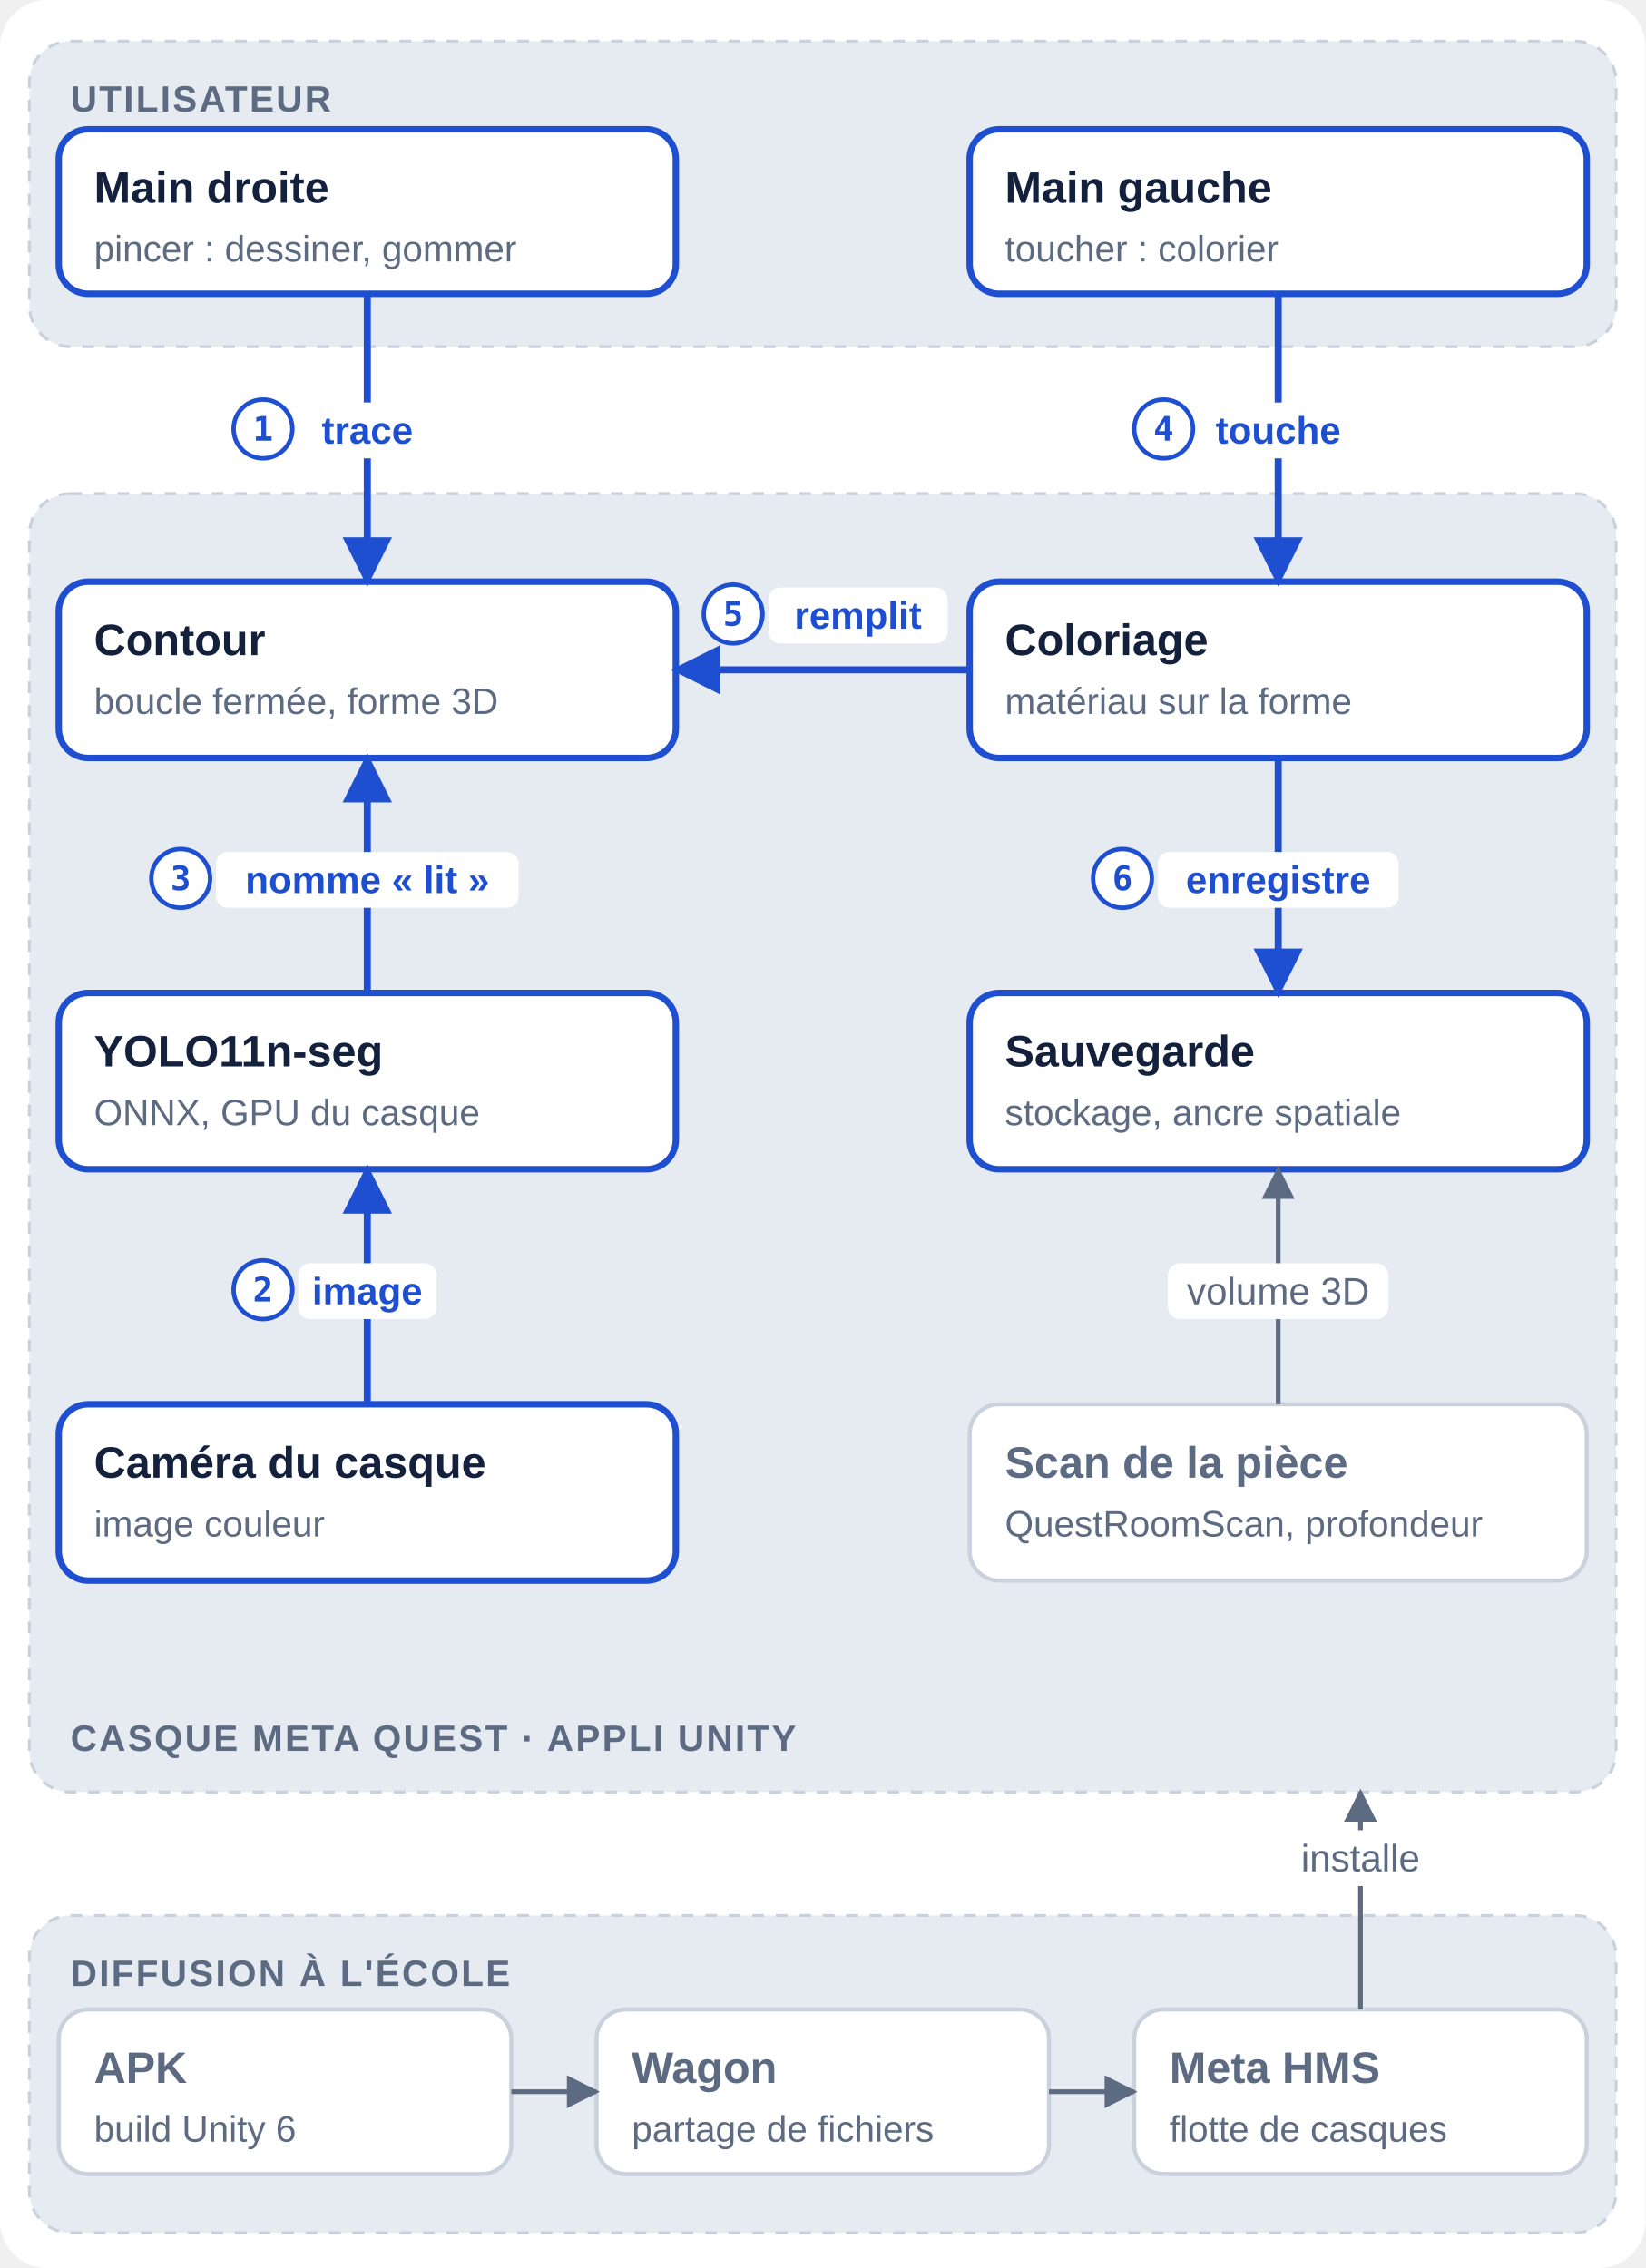
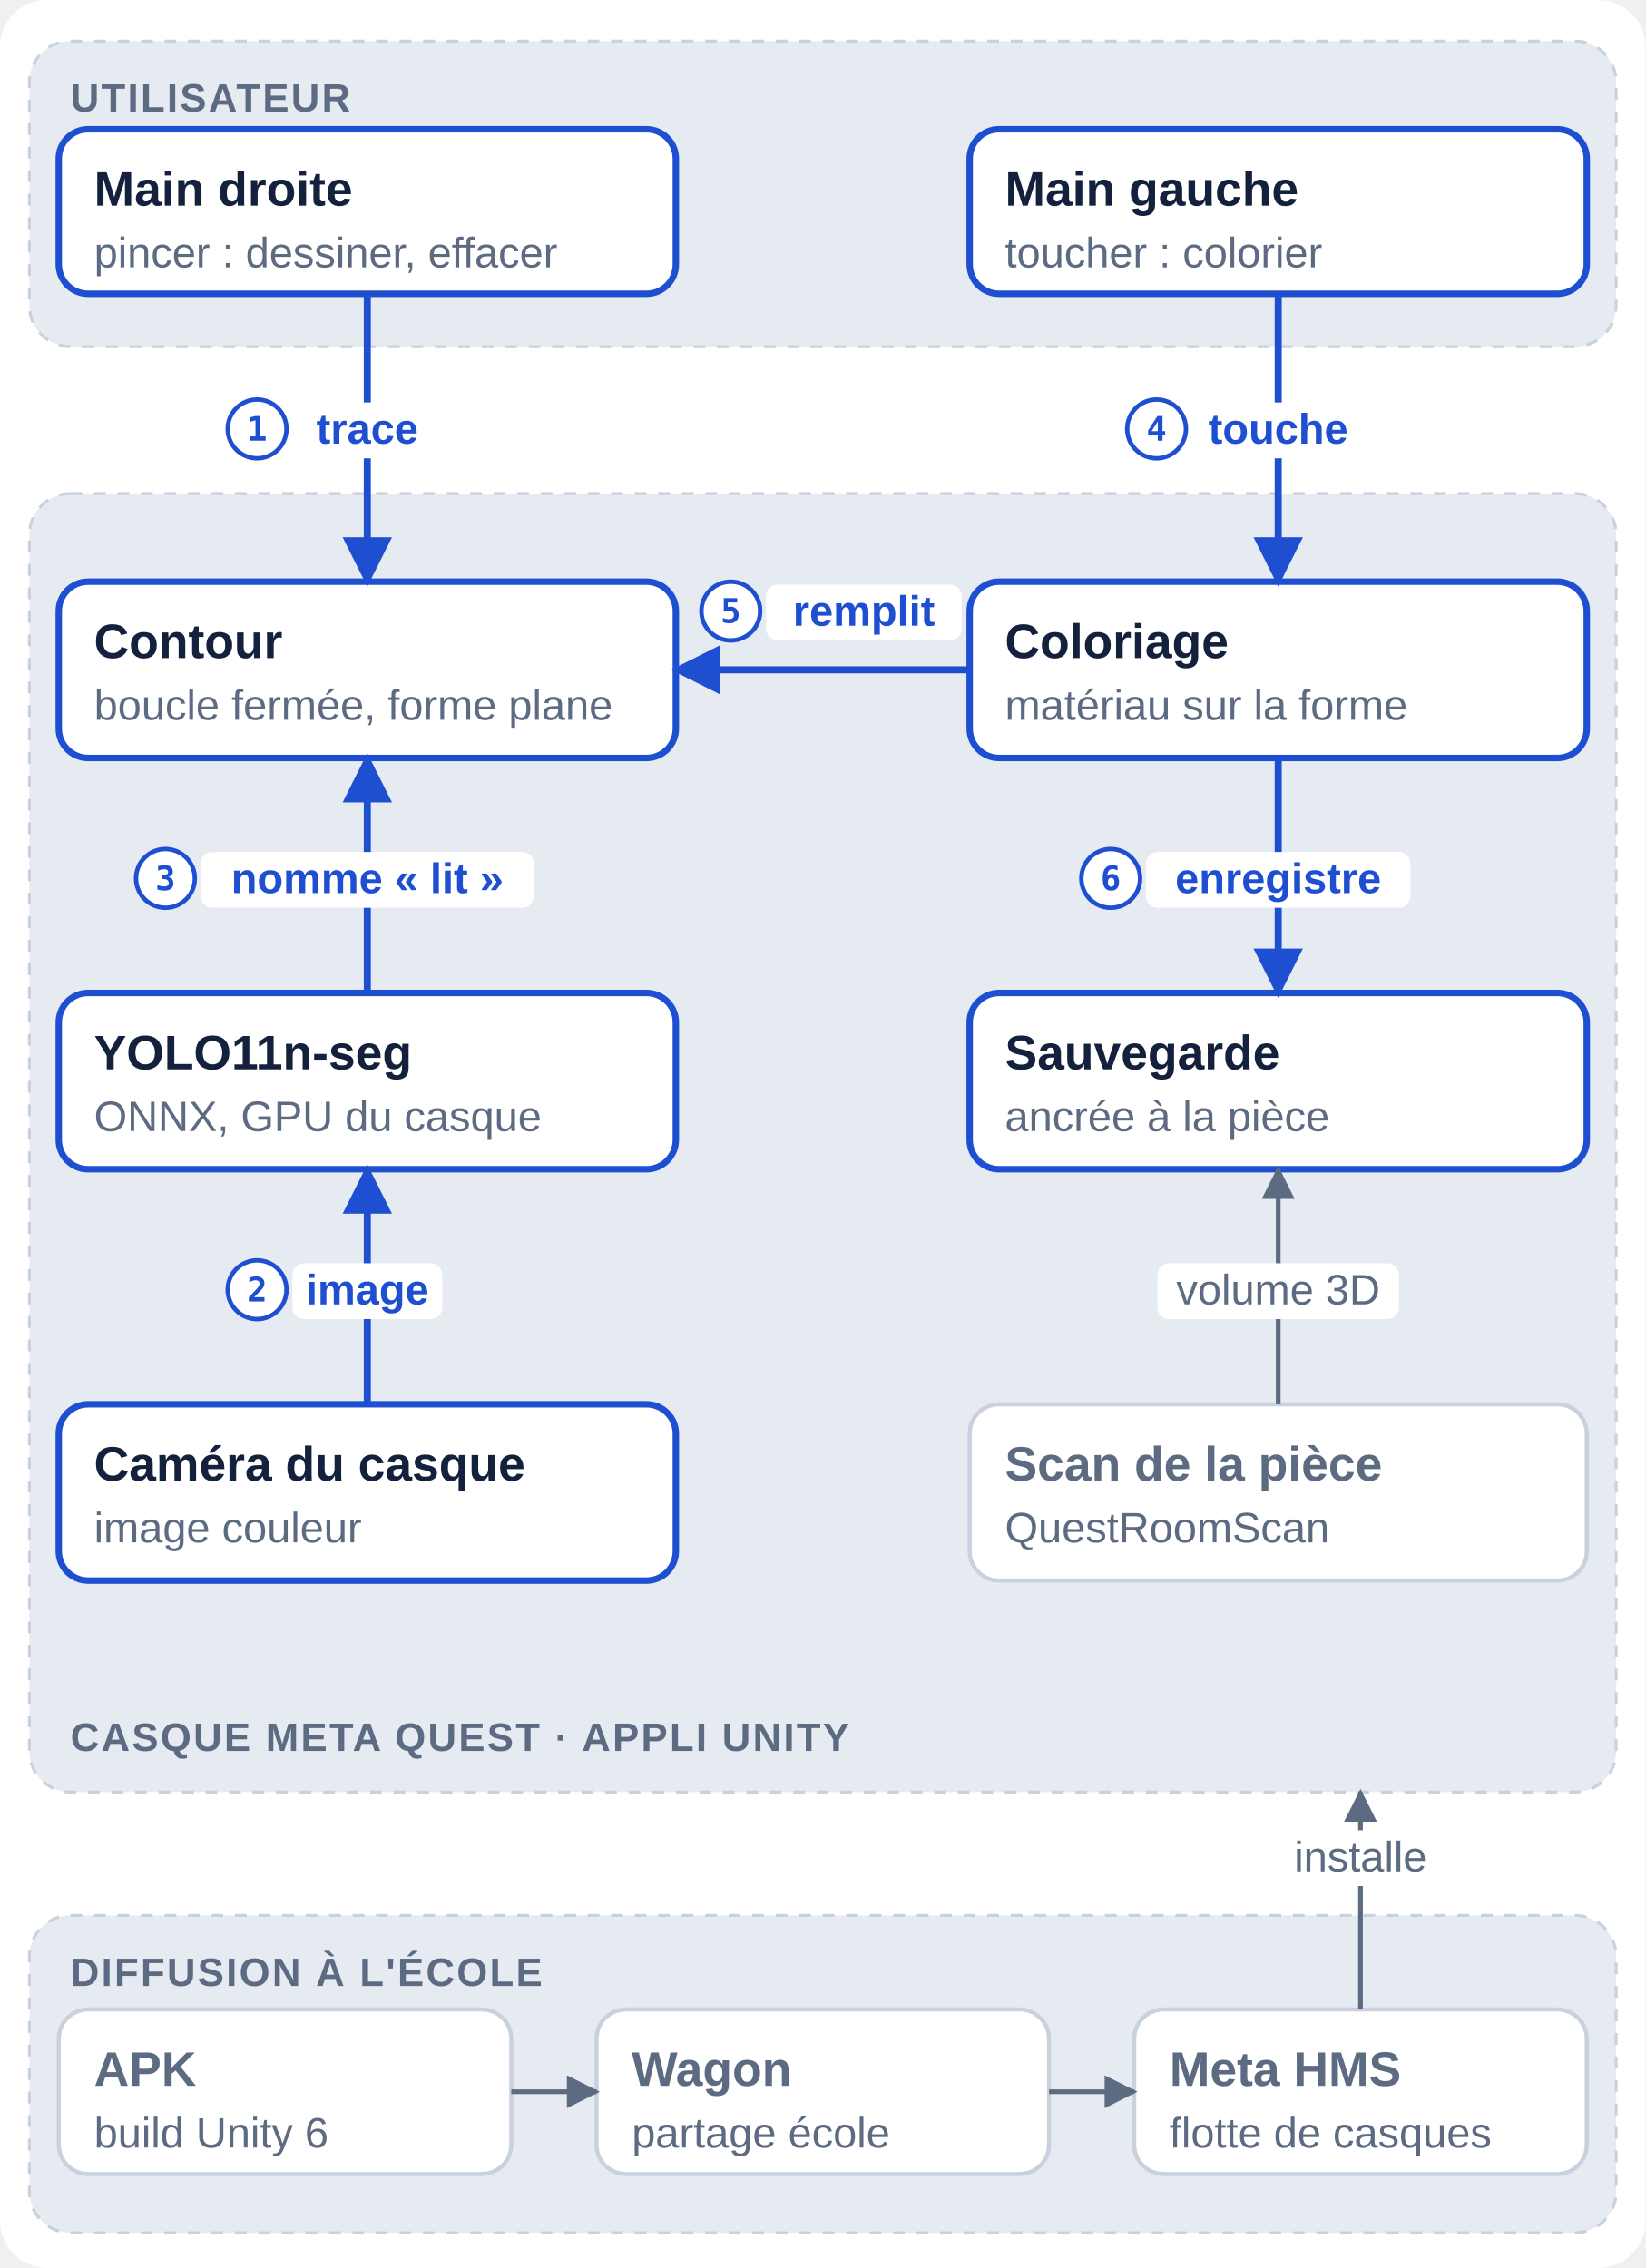
<svg xmlns="http://www.w3.org/2000/svg" viewBox="0 0 560 772" width="560" height="772" font-family="IBM Plex Sans, Segoe UI, Helvetica Neue, Arial, sans-serif" role="img" aria-label="Architecture de Color Your Reality">
  <defs>
    <marker id="m" viewBox="0 0 10 10" refX="9" refY="5" markerWidth="7" markerHeight="7" orient="auto-start-reverse">
      <path d="M0 0L10 5L0 10z" fill="#5d6b82" />
    </marker>
    <marker id="a" viewBox="0 0 10 10" refX="9" refY="5" markerWidth="7" markerHeight="7" orient="auto-start-reverse">
      <path d="M0 0L10 5L0 10z" fill="#1f4fd1" />
    </marker>
  </defs>
  <rect width="560" height="772" rx="16" fill="#ffffff" />
  <rect x="10" y="14" width="540" height="104" rx="14" fill="#e6ebf2" stroke="#c9d1dd" stroke-dasharray="4 4" />
-   <text x="24" y="38" fill="#5d6b82" font-size="12.5" font-weight="600" letter-spacing=".7">UTILISATEUR</text>
+   <text x="24" y="38" fill="#5d6b82" font-size="13.5" font-weight="600" letter-spacing=".7">UTILISATEUR</text>
  <g id="b-droite">
    <rect class="bx" x="20" y="44" width="210" height="56" rx="10" fill="#fff" stroke="#1f4fd1" stroke-width="2.2" />
-     <text x="32" y="69" fill="#14213d" font-size="15" font-weight="600">Main droite</text>
-     <text x="32" y="89" fill="#5d6b82" font-size="12.5">pincer : dessiner, gommer</text>
+     <text x="32" y="70" fill="#14213d" font-size="16.5" font-weight="600">Main droite</text>
+     <text x="32" y="91" fill="#5d6b82" font-size="14.5">pincer : dessiner, effacer</text>
  </g>
  <g id="b-gauche">
    <rect class="bx" x="330" y="44" width="210" height="56" rx="10" fill="#fff" stroke="#1f4fd1" stroke-width="2.2" />
-     <text x="342" y="69" fill="#14213d" font-size="15" font-weight="600">Main gauche</text>
-     <text x="342" y="89" fill="#5d6b82" font-size="12.5">toucher : colorier</text>
+     <text x="342" y="70" fill="#14213d" font-size="16.5" font-weight="600">Main gauche</text>
+     <text x="342" y="91" fill="#5d6b82" font-size="14.5">toucher : colorier</text>
  </g>
  <rect x="10" y="168" width="540" height="442" rx="14" fill="#e6ebf2" stroke="#c9d1dd" stroke-dasharray="4 4" />
-   <text x="24" y="596" fill="#5d6b82" font-size="12.5" font-weight="600" letter-spacing=".7">CASQUE META QUEST · APPLI UNITY</text>
+   <text x="24" y="596" fill="#5d6b82" font-size="13.5" font-weight="600" letter-spacing=".7">CASQUE META QUEST · APPLI UNITY</text>
  <g id="b-contour">
    <rect class="bx" x="20" y="198" width="210" height="60" rx="10" fill="#fff" stroke="#1f4fd1" stroke-width="2.2" />
-     <text x="32" y="223" fill="#14213d" font-size="15" font-weight="600">Contour</text>
-     <text x="32" y="243" fill="#5d6b82" font-size="12.5">boucle fermée, forme 3D</text>
+     <text x="32" y="224" fill="#14213d" font-size="16.5" font-weight="600">Contour</text>
+     <text x="32" y="245" fill="#5d6b82" font-size="14.5">boucle fermée, forme plane</text>
  </g>
  <g id="b-colo">
    <rect class="bx" x="330" y="198" width="210" height="60" rx="10" fill="#fff" stroke="#1f4fd1" stroke-width="2.2" />
-     <text x="342" y="223" fill="#14213d" font-size="15" font-weight="600">Coloriage</text>
-     <text x="342" y="243" fill="#5d6b82" font-size="12.5">matériau sur la forme</text>
+     <text x="342" y="224" fill="#14213d" font-size="16.5" font-weight="600">Coloriage</text>
+     <text x="342" y="245" fill="#5d6b82" font-size="14.5">matériau sur la forme</text>
  </g>
  <g id="b-yolo">
    <rect class="bx" x="20" y="338" width="210" height="60" rx="10" fill="#fff" stroke="#1f4fd1" stroke-width="2.2" />
-     <text x="32" y="363" fill="#14213d" font-size="15" font-weight="600">YOLO11n-seg</text>
-     <text x="32" y="383" fill="#5d6b82" font-size="12.5">ONNX, GPU du casque</text>
+     <text x="32" y="364" fill="#14213d" font-size="16.5" font-weight="600">YOLO11n-seg</text>
+     <text x="32" y="385" fill="#5d6b82" font-size="14.5">ONNX, GPU du casque</text>
  </g>
  <g id="b-save">
    <rect class="bx" x="330" y="338" width="210" height="60" rx="10" fill="#fff" stroke="#1f4fd1" stroke-width="2.2" />
-     <text x="342" y="363" fill="#14213d" font-size="15" font-weight="600">Sauvegarde</text>
-     <text x="342" y="383" fill="#5d6b82" font-size="12.5">stockage, ancre spatiale</text>
+     <text x="342" y="364" fill="#14213d" font-size="16.5" font-weight="600">Sauvegarde</text>
+     <text x="342" y="385" fill="#5d6b82" font-size="14.5">ancrée à la pièce</text>
  </g>
  <g id="b-cam">
    <rect class="bx" x="20" y="478" width="210" height="60" rx="10" fill="#fff" stroke="#1f4fd1" stroke-width="2.2" />
-     <text x="32" y="503" fill="#14213d" font-size="15" font-weight="600">Caméra du casque</text>
-     <text x="32" y="523" fill="#5d6b82" font-size="12.5">image couleur</text>
+     <text x="32" y="504" fill="#14213d" font-size="16.5" font-weight="600">Caméra du casque</text>
+     <text x="32" y="525" fill="#5d6b82" font-size="14.5">image couleur</text>
  </g>
  <g id="b-scan">
    <rect class="bx" x="330" y="478" width="210" height="60" rx="10" fill="#fff" stroke="#c9d1dd" stroke-width="1.4" />
-     <text x="342" y="503" fill="#5d6b82" font-size="15" font-weight="600">Scan de la pièce</text>
-     <text x="342" y="523" fill="#5d6b82" font-size="12.5">QuestRoomScan, profondeur</text>
+     <text x="342" y="504" fill="#5d6b82" font-size="16.5" font-weight="600">Scan de la pièce</text>
+     <text x="342" y="525" fill="#5d6b82" font-size="14.5">QuestRoomScan</text>
  </g>
  <rect x="10" y="652" width="540" height="108" rx="14" fill="#e6ebf2" stroke="#c9d1dd" stroke-dasharray="4 4" />
-   <text x="24" y="676" fill="#5d6b82" font-size="12.5" font-weight="600" letter-spacing=".7">DIFFUSION À L'ÉCOLE</text>
+   <text x="24" y="676" fill="#5d6b82" font-size="13.5" font-weight="600" letter-spacing=".7">DIFFUSION À L'ÉCOLE</text>
  <g id="b-apk">
    <rect class="bx" x="20" y="684" width="154" height="56" rx="10" fill="#fff" stroke="#c9d1dd" stroke-width="1.4" />
-     <text x="32" y="709" fill="#5d6b82" font-size="15" font-weight="600">APK</text>
-     <text x="32" y="729" fill="#5d6b82" font-size="12.5">build Unity 6</text>
+     <text x="32" y="710" fill="#5d6b82" font-size="16.5" font-weight="600">APK</text>
+     <text x="32" y="731" fill="#5d6b82" font-size="14.5">build Unity 6</text>
  </g>
  <g id="b-wagon">
    <rect class="bx" x="203" y="684" width="154" height="56" rx="10" fill="#fff" stroke="#c9d1dd" stroke-width="1.4" />
-     <text x="215" y="709" fill="#5d6b82" font-size="15" font-weight="600">Wagon</text>
-     <text x="215" y="729" fill="#5d6b82" font-size="12.5">partage de fichiers</text>
+     <text x="215" y="710" fill="#5d6b82" font-size="16.5" font-weight="600">Wagon</text>
+     <text x="215" y="731" fill="#5d6b82" font-size="14.5">partage école</text>
  </g>
  <g id="b-hms">
    <rect class="bx" x="386" y="684" width="154" height="56" rx="10" fill="#fff" stroke="#c9d1dd" stroke-width="1.4" />
-     <text x="398" y="709" fill="#5d6b82" font-size="15" font-weight="600">Meta HMS</text>
-     <text x="398" y="729" fill="#5d6b82" font-size="12.5">flotte de casques</text>
+     <text x="398" y="710" fill="#5d6b82" font-size="16.5" font-weight="600">Meta HMS</text>
+     <text x="398" y="731" fill="#5d6b82" font-size="14.5">flotte de casques</text>
  </g>
  <g id="a1">
    <path class="ln" d="M125 100L125 198" fill="none" stroke="#1f4fd1" stroke-width="2.4" marker-end="url(#a)" />
-     <rect x="101.5" y="137" width="47.0" height="19" rx="4" fill="#fff" />
-     <text x="125" y="151" text-anchor="middle" fill="#1f4fd1" font-size="13" font-weight="600">trace</text>
-     <circle cx="89.5" cy="146" r="10" fill="#fff" stroke="#1f4fd1" stroke-width="1.5" />
-     <text x="89.5" y="150" text-anchor="middle" fill="#1f4fd1" font-size="11.5" font-weight="700" font-family="IBM Plex Mono, Consolas, monospace">1</text>
+     <rect x="99.5" y="137" width="51.0" height="19" rx="4" fill="#fff" />
+     <text x="125" y="151" text-anchor="middle" fill="#1f4fd1" font-size="14.5" font-weight="600">trace</text>
+     <circle cx="87.5" cy="146" r="10" fill="#fff" stroke="#1f4fd1" stroke-width="1.5" />
+     <text x="87.5" y="150" text-anchor="middle" fill="#1f4fd1" font-size="11.5" font-weight="700" font-family="IBM Plex Mono, Consolas, monospace">1</text>
  </g>
  <g id="a2">
    <path class="ln" d="M125 478L125 398" fill="none" stroke="#1f4fd1" stroke-width="2.4" marker-end="url(#a)" />
-     <rect x="101.5" y="430" width="47.0" height="19" rx="4" fill="#fff" />
-     <text x="125" y="444" text-anchor="middle" fill="#1f4fd1" font-size="13" font-weight="600">image</text>
-     <circle cx="89.5" cy="439" r="10" fill="#fff" stroke="#1f4fd1" stroke-width="1.5" />
-     <text x="89.5" y="443" text-anchor="middle" fill="#1f4fd1" font-size="11.5" font-weight="700" font-family="IBM Plex Mono, Consolas, monospace">2</text>
+     <rect x="99.5" y="430" width="51.0" height="19" rx="4" fill="#fff" />
+     <text x="125" y="444" text-anchor="middle" fill="#1f4fd1" font-size="14.5" font-weight="600">image</text>
+     <circle cx="87.5" cy="439" r="10" fill="#fff" stroke="#1f4fd1" stroke-width="1.5" />
+     <text x="87.5" y="443" text-anchor="middle" fill="#1f4fd1" font-size="11.5" font-weight="700" font-family="IBM Plex Mono, Consolas, monospace">2</text>
  </g>
  <g id="a3">
    <path class="ln" d="M125 338L125 258" fill="none" stroke="#1f4fd1" stroke-width="2.4" marker-end="url(#a)" />
-     <rect x="73.5" y="290" width="103.0" height="19" rx="4" fill="#fff" />
-     <text x="125" y="304" text-anchor="middle" fill="#1f4fd1" font-size="13" font-weight="600">nomme « lit »</text>
-     <circle cx="61.5" cy="299" r="10" fill="#fff" stroke="#1f4fd1" stroke-width="1.5" />
-     <text x="61.5" y="303" text-anchor="middle" fill="#1f4fd1" font-size="11.5" font-weight="700" font-family="IBM Plex Mono, Consolas, monospace">3</text>
+     <rect x="68.3" y="290" width="113.4" height="19" rx="4" fill="#fff" />
+     <text x="125" y="304" text-anchor="middle" fill="#1f4fd1" font-size="14.5" font-weight="600">nomme « lit »</text>
+     <circle cx="56.3" cy="299" r="10" fill="#fff" stroke="#1f4fd1" stroke-width="1.5" />
+     <text x="56.3" y="303" text-anchor="middle" fill="#1f4fd1" font-size="11.5" font-weight="700" font-family="IBM Plex Mono, Consolas, monospace">3</text>
  </g>
  <g id="a4">
    <path class="ln" d="M435 100L435 198" fill="none" stroke="#1f4fd1" stroke-width="2.4" marker-end="url(#a)" />
-     <rect x="408.0" y="137" width="54.0" height="19" rx="4" fill="#fff" />
-     <text x="435" y="151" text-anchor="middle" fill="#1f4fd1" font-size="13" font-weight="600">touche</text>
-     <circle cx="396.0" cy="146" r="10" fill="#fff" stroke="#1f4fd1" stroke-width="1.5" />
-     <text x="396.0" y="150" text-anchor="middle" fill="#1f4fd1" font-size="11.5" font-weight="700" font-family="IBM Plex Mono, Consolas, monospace">4</text>
+     <rect x="405.6" y="137" width="58.8" height="19" rx="4" fill="#fff" />
+     <text x="435" y="151" text-anchor="middle" fill="#1f4fd1" font-size="14.5" font-weight="600">touche</text>
+     <circle cx="393.6" cy="146" r="10" fill="#fff" stroke="#1f4fd1" stroke-width="1.5" />
+     <text x="393.6" y="150" text-anchor="middle" fill="#1f4fd1" font-size="11.5" font-weight="700" font-family="IBM Plex Mono, Consolas, monospace">4</text>
  </g>
  <g id="a5">
    <path class="ln" d="M330 228L230 228" fill="none" stroke="#1f4fd1" stroke-width="2.4" marker-end="url(#a)" />
-     <rect x="261.5" y="200" width="61.0" height="19" rx="4" fill="#fff" />
-     <text x="292" y="214" text-anchor="middle" fill="#1f4fd1" font-size="13" font-weight="600">remplit</text>
-     <circle cx="249.5" cy="209" r="10" fill="#fff" stroke="#1f4fd1" stroke-width="1.5" />
-     <text x="249.5" y="213" text-anchor="middle" fill="#1f4fd1" font-size="11.5" font-weight="700" font-family="IBM Plex Mono, Consolas, monospace">5</text>
+     <rect x="260.7" y="199" width="66.6" height="19" rx="4" fill="#fff" />
+     <text x="294" y="213" text-anchor="middle" fill="#1f4fd1" font-size="14.5" font-weight="600">remplit</text>
+     <circle cx="248.7" cy="208" r="10" fill="#fff" stroke="#1f4fd1" stroke-width="1.5" />
+     <text x="248.7" y="212" text-anchor="middle" fill="#1f4fd1" font-size="11.5" font-weight="700" font-family="IBM Plex Mono, Consolas, monospace">5</text>
  </g>
  <g id="a6">
    <path class="ln" d="M435 258L435 338" fill="none" stroke="#1f4fd1" stroke-width="2.4" marker-end="url(#a)" />
-     <rect x="394.0" y="290" width="82.0" height="19" rx="4" fill="#fff" />
-     <text x="435" y="304" text-anchor="middle" fill="#1f4fd1" font-size="13" font-weight="600">enregistre</text>
-     <circle cx="382.0" cy="299" r="10" fill="#fff" stroke="#1f4fd1" stroke-width="1.5" />
-     <text x="382.0" y="303" text-anchor="middle" fill="#1f4fd1" font-size="11.5" font-weight="700" font-family="IBM Plex Mono, Consolas, monospace">6</text>
+     <rect x="390.0" y="290" width="90.0" height="19" rx="4" fill="#fff" />
+     <text x="435" y="304" text-anchor="middle" fill="#1f4fd1" font-size="14.5" font-weight="600">enregistre</text>
+     <circle cx="378.0" cy="299" r="10" fill="#fff" stroke="#1f4fd1" stroke-width="1.5" />
+     <text x="378.0" y="303" text-anchor="middle" fill="#1f4fd1" font-size="11.5" font-weight="700" font-family="IBM Plex Mono, Consolas, monospace">6</text>
  </g>
  <g id="g1">
    <path class="ln" d="M435 478L435 398" fill="none" stroke="#5d6b82" stroke-width="1.6" marker-end="url(#m)" />
-     <rect x="397.5" y="430" width="75.0" height="19" rx="4" fill="#fff" />
-     <text x="435" y="444" text-anchor="middle" fill="#5d6b82" font-size="13" font-weight="400">volume 3D</text>
+     <rect x="393.9" y="430" width="82.2" height="19" rx="4" fill="#fff" />
+     <text x="435" y="444" text-anchor="middle" fill="#5d6b82" font-size="14.5" font-weight="400">volume 3D</text>
  </g>
  <g id="g2">
    <path class="ln" d="M463 684L463 610" fill="none" stroke="#5d6b82" stroke-width="1.6" marker-end="url(#m)" />
-     <rect x="429.0" y="623" width="68.0" height="19" rx="4" fill="#fff" />
-     <text x="463" y="637" text-anchor="middle" fill="#5d6b82" font-size="13" font-weight="400">installe</text>
+     <rect x="425.8" y="623" width="74.4" height="19" rx="4" fill="#fff" />
+     <text x="463" y="637" text-anchor="middle" fill="#5d6b82" font-size="14.5" font-weight="400">installe</text>
  </g>
  <g id="g3">
    <path class="ln" d="M174 712L203 712" fill="none" stroke="#5d6b82" stroke-width="1.6" marker-end="url(#m)" />
+     <rect x="-6.0" y="-113" width="12.0" height="19" rx="4" fill="#fff" />
+     <text x="0" y="-99" text-anchor="middle" fill="#5d6b82" font-size="14.5" font-weight="400" />
  </g>
  <g id="g4">
    <path class="ln" d="M357 712L386 712" fill="none" stroke="#5d6b82" stroke-width="1.6" marker-end="url(#m)" />
+     <rect x="-6.0" y="-113" width="12.0" height="19" rx="4" fill="#fff" />
+     <text x="0" y="-99" text-anchor="middle" fill="#5d6b82" font-size="14.5" font-weight="400" />
  </g>
</svg>
